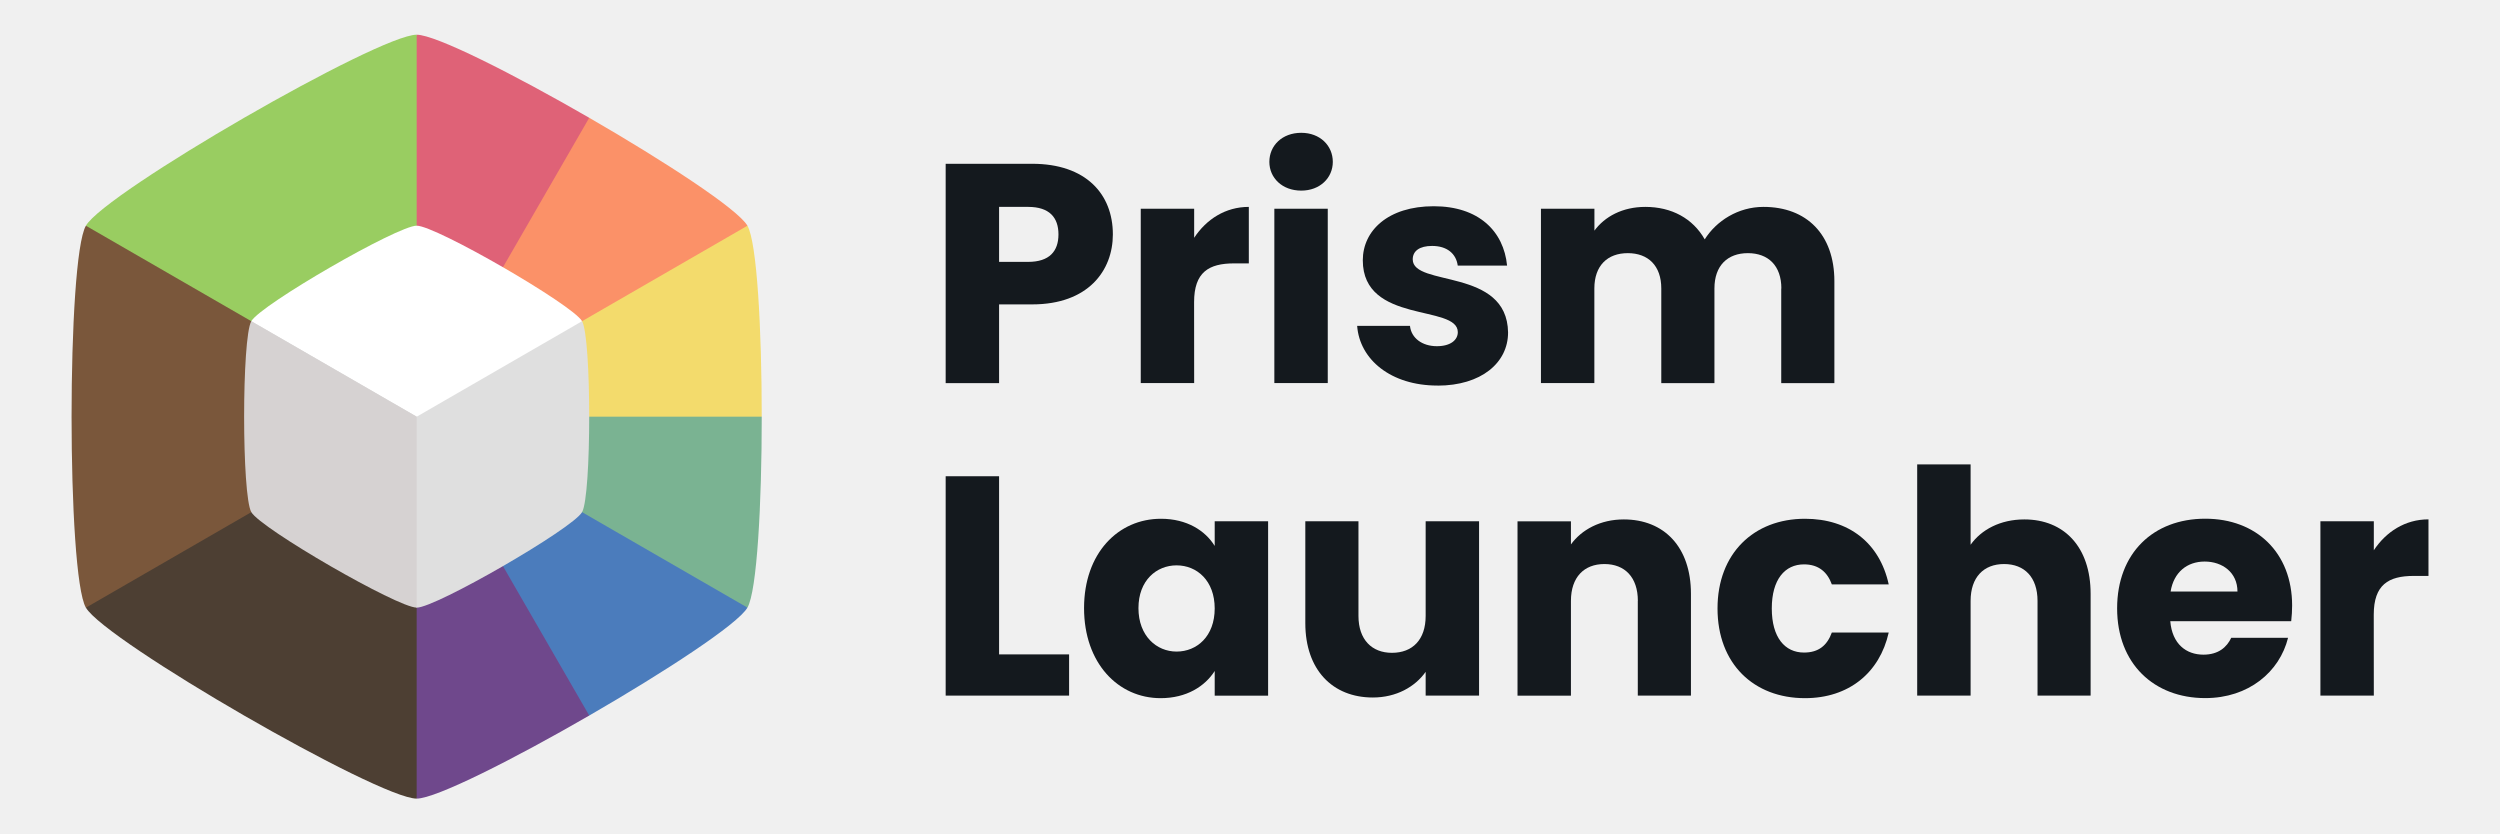
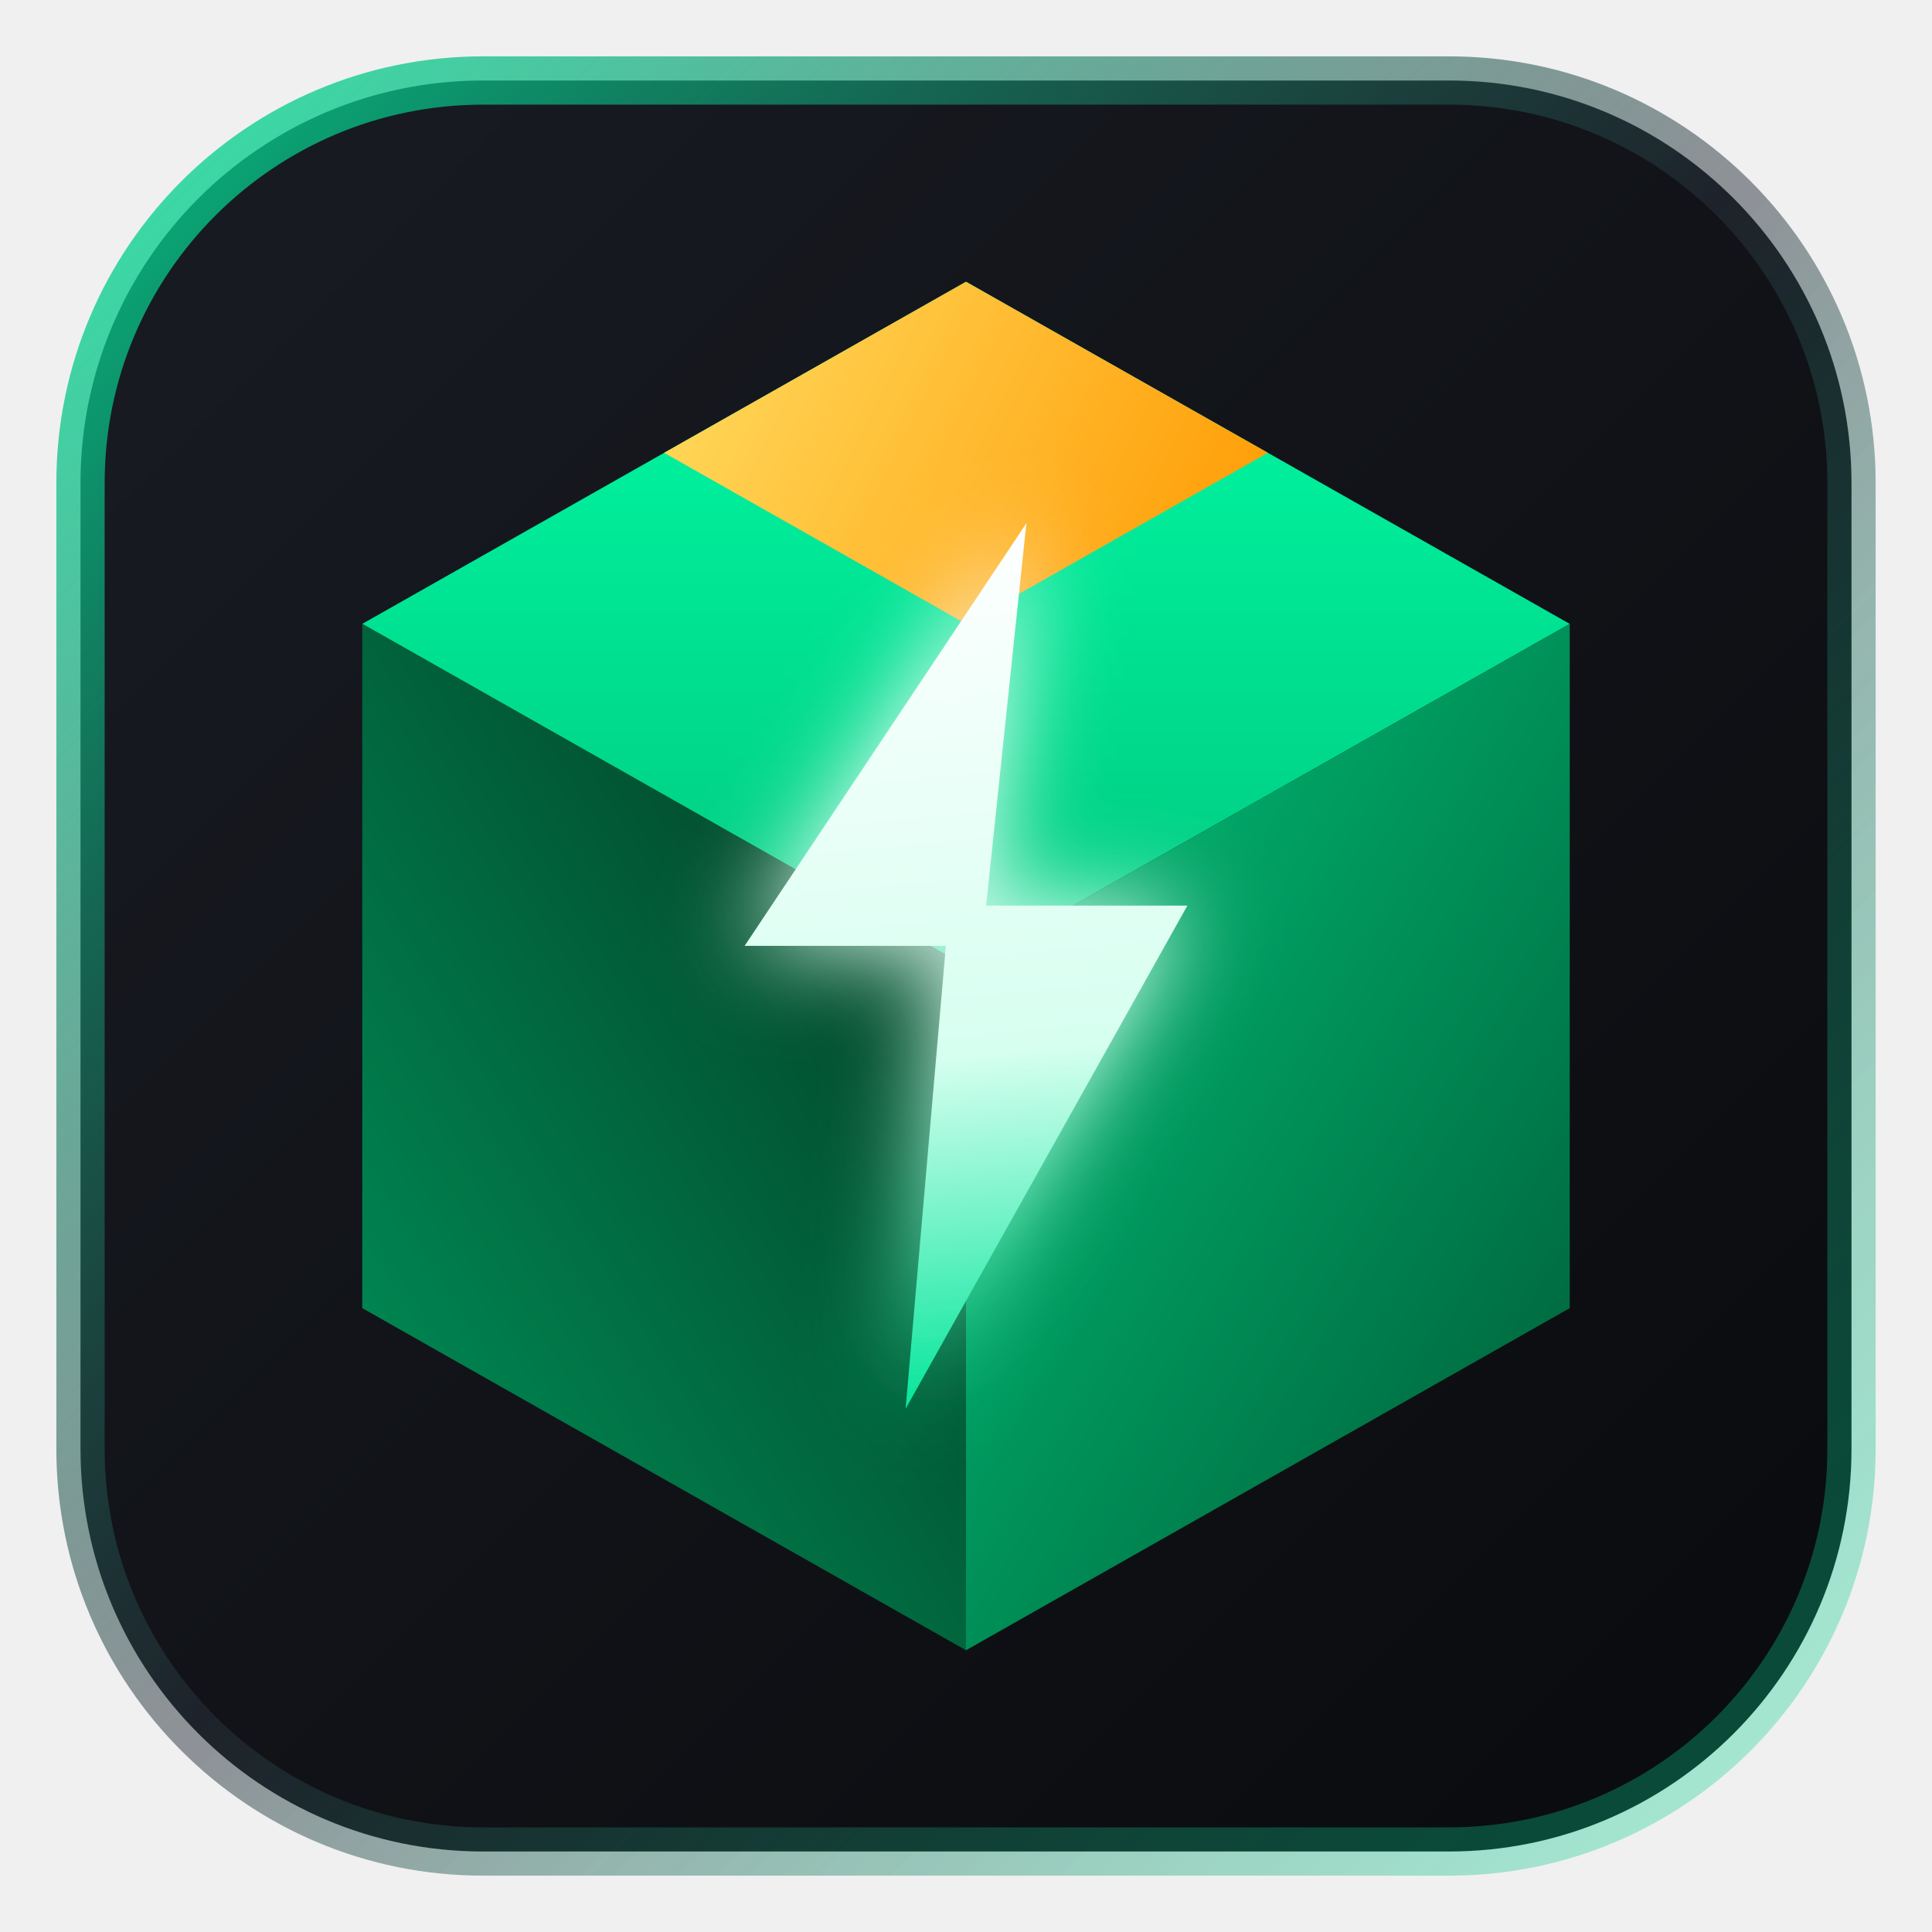
- <svg xmlns="http://www.w3.org/2000/svg" width="144" height="48" viewBox="0 0 38.1 12.7" version="1.1" id="svg3606">
-   <defs id="defs3603" />
-   <g id="layer1">
-     <g id="g531" transform="matrix(0.1353646,0,0,0.1353646,15.30158,0.5291666)" />
-     <g id="g397">
-       <path style="fill:#99cd61;fill-opacity:1;stroke-width:0.265" d="M 6.35,6.35 Z" id="path7899" />
-       <path id="path3228" style="fill:#df6277;fill-opacity:1;stroke-width:0.265" d="M 6.35,0.529 3.829,4.895 6.35,6.35 8.87,4.895 8.98,1.795 C 7.829,1.131 6.641,0.529 6.35,0.529 Z" />
-       <path id="path2659" style="fill:#fb9168;fill-opacity:1;stroke-width:0.265" d="M 8.98,1.795 6.35,6.35 8.87,7.805 11.391,3.44 C 11.246,3.188 10.131,2.46 8.98,1.795 Z" />
-       <path id="path2708" style="fill:#f3db6c;fill-opacity:1;stroke-width:0.265" d="M 11.391,3.44 6.35,6.35 8.87,7.805 11.609,6.35 c 0,-1.329 -0.073,-2.658 -0.218,-2.91 z" />
-       <path id="path1737" style="fill:#7ab392;fill-opacity:1;stroke-width:0.265" d="m 6.35,6.35 v 2.91 h 5.041 C 11.537,9.008 11.609,7.679 11.609,6.35 Z" />
-       <path id="path2937" style="fill:#4b7cbc;fill-opacity:1;stroke-width:0.265" d="M 6.35,6.35 V 9.26 L 8.98,10.905 C 10.131,10.24 11.246,9.512 11.391,9.26 Z" />
-       <path id="path3117" style="fill:#6f488c;fill-opacity:1;stroke-width:0.265" d="M 6.35,6.35 3.829,7.805 6.35,12.171 c 0.291,0 1.479,-0.601 2.63,-1.266 z" />
-       <path id="path2010" style="fill:#4d3f33;fill-opacity:1;stroke-width:0.265" d="M 3.829,4.895 1.309,9.26 C 1.6,9.765 5.768,12.171 6.35,12.171 V 6.35 Z" />
-       <path id="path1744" style="fill:#7a573b;fill-opacity:1;stroke-width:0.265" d="m 1.309,3.44 c -0.291,0.504 -0.291,5.317 0,5.821 L 6.35,6.35 V 3.44 Z" />
-       <path id="path1739" style="fill:#99cd61;fill-opacity:1;stroke-width:0.265" d="M 6.35,0.529 C 5.768,0.529 1.6,2.935 1.309,3.44 L 6.35,6.35 Z" />
-       <g id="g379">
-         <g id="g1657" transform="matrix(0.8799999,0,0,0.8799999,-10.90649,-1.242093)">
-           <g id="g7651" transform="translate(13.25996,2.277589)">
-             <path id="path6659" style="fill:#ffffff;stroke-width:0.265" d="m 6.35,2.939 c -0.341,0 -2.783,1.41 -2.953,1.705 L 6.35,9.76 9.304,4.645 C 9.133,4.349 6.691,2.939 6.35,2.939 Z" transform="matrix(0.9697482,0,0,0.9697482,0.1920988,0.1920979)" />
-           </g>
-           <path id="path461" style="fill:#dfdfdf;fill-opacity:1;stroke-width:0.265" d="m 16.746,6.974 2.864,4.961 c 0.331,0 2.699,-1.367 2.864,-1.654 0.165,-0.286 0.165,-3.021 0,-3.307 l -2.864,1.654 z" />
-         </g>
-         <path id="path5065" style="fill:#d6d2d2;fill-opacity:1;stroke-width:0.265" d="m 3.83,4.895 c -0.146,0.252 -0.146,2.658 0,2.91 0.146,0.252 2.229,1.455 2.52,1.455 V 6.35 Z" />
-       </g>
-     </g>
-     <g aria-label="Sunveil Launcher" id="text637" style="font-weight:bold;font-size:4.763px;line-height:1;font-family:poppins;-inkscape-font-specification:'poppins Bold';stroke-width:0.265">
-       <path d="M 15.669,3.991 H 15.226 V 3.153 h 0.443 c 0.324,0 0.462,0.162 0.462,0.419 0,0.257 -0.138,0.419 -0.462,0.419 z m 1.291,-0.419 c 0,-0.614 -0.41,-1.076 -1.229,-1.076 h -1.319 v 3.343 h 0.814 V 4.639 h 0.505 c 0.852,0 1.229,-0.514 1.229,-1.067 z" style="fill:#14191e" id="path419" />
-       <path d="m 18.198,4.605 c 0,-0.457 0.224,-0.591 0.61,-0.591 h 0.224 V 3.153 c -0.357,0 -0.648,0.19 -0.833,0.471 V 3.181 h -0.814 v 2.657 h 0.814 z" style="fill:#14191e" id="path421" />
-       <path d="m 19.421,3.181 v 2.657 h 0.814 V 3.181 Z m 0.41,-0.276 c 0.286,0 0.481,-0.195 0.481,-0.438 0,-0.248 -0.195,-0.443 -0.481,-0.443 -0.291,0 -0.486,0.195 -0.486,0.443 0,0.243 0.195,0.438 0.486,0.438 z" style="fill:#14191e" id="path423" />
-       <path d="m 21.907,5.877 c 0.667,0 1.076,-0.348 1.076,-0.81 -0.014,-0.991 -1.453,-0.691 -1.453,-1.114 0,-0.129 0.105,-0.205 0.295,-0.205 0.229,0 0.367,0.119 0.391,0.3 h 0.752 C 22.917,3.524 22.536,3.143 21.85,3.143 c -0.695,0 -1.081,0.371 -1.081,0.824 0,0.976 1.448,0.667 1.448,1.095 0,0.119 -0.11,0.214 -0.319,0.214 -0.224,0 -0.391,-0.124 -0.41,-0.31 h -0.805 c 0.038,0.514 0.514,0.91 1.224,0.91 z" style="fill:#14191e" id="path425" />
-       <path d="m 27.146,4.396 v 1.443 h 0.81 V 4.286 c 0,-0.714 -0.424,-1.133 -1.081,-1.133 -0.386,0 -0.719,0.214 -0.895,0.495 -0.181,-0.319 -0.505,-0.495 -0.905,-0.495 -0.348,0 -0.619,0.148 -0.776,0.362 V 3.181 H 23.484 v 2.657 h 0.814 V 4.396 c 0,-0.348 0.2,-0.538 0.51,-0.538 0.31,0 0.51,0.191 0.51,0.538 v 1.443 h 0.81 V 4.396 c 0,-0.348 0.2,-0.538 0.51,-0.538 0.31,0 0.51,0.191 0.51,0.538 z" style="fill:#14191e" id="path427" />
-       <path d="m 15.226,7.258 h -0.814 v 3.343 h 1.881 V 9.973 h -1.067 z" style="fill:#14191e" id="path429" />
-       <path d="m 16.521,9.268 c 0,0.838 0.519,1.372 1.167,1.372 0.395,0 0.676,-0.181 0.824,-0.414 v 0.376 h 0.814 V 7.944 h -0.814 v 0.376 c -0.143,-0.233 -0.424,-0.414 -0.819,-0.414 -0.652,0 -1.172,0.524 -1.172,1.362 z m 1.991,0.005 c 0,0.424 -0.271,0.657 -0.581,0.657 -0.305,0 -0.581,-0.238 -0.581,-0.662 0,-0.424 0.276,-0.652 0.581,-0.652 0.31,0 0.581,0.233 0.581,0.657 z" style="fill:#14191e" id="path431" />
-       <path d="M 22.541,10.601 V 7.944 h -0.814 v 1.443 c 0,0.362 -0.2,0.562 -0.514,0.562 -0.305,0 -0.51,-0.2 -0.51,-0.562 V 7.944 h -0.81 v 1.553 c 0,0.71 0.414,1.133 1.029,1.133 0.357,0 0.643,-0.162 0.805,-0.391 v 0.362 z" style="fill:#14191e" id="path433" />
-       <path d="m 24.96,9.158 v 1.443 h 0.81 V 9.049 c 0,-0.714 -0.41,-1.133 -1.024,-1.133 -0.357,0 -0.643,0.157 -0.805,0.381 v -0.352 h -0.814 v 2.657 h 0.814 V 9.158 c 0,-0.362 0.2,-0.562 0.51,-0.562 0.31,0 0.51,0.2 0.51,0.562 z" style="fill:#14191e" id="path435" />
-       <path d="m 26.175,9.273 c 0,0.843 0.552,1.367 1.333,1.367 0.667,0 1.138,-0.386 1.276,-1 h -0.867 c -0.071,0.195 -0.2,0.305 -0.424,0.305 -0.291,0 -0.491,-0.229 -0.491,-0.672 0,-0.443 0.2,-0.672 0.491,-0.672 0.224,0 0.357,0.119 0.424,0.305 h 0.867 c -0.138,-0.633 -0.61,-1 -1.276,-1 -0.781,0 -1.333,0.529 -1.333,1.367 z" style="fill:#14191e" id="path437" />
-       <path d="M 29.218,7.077 V 10.601 H 30.032 V 9.158 c 0,-0.362 0.2,-0.562 0.51,-0.562 0.31,0 0.51,0.2 0.51,0.562 V 10.601 H 31.861 V 9.049 c 0,-0.714 -0.405,-1.133 -1.01,-1.133 -0.367,0 -0.657,0.157 -0.819,0.386 V 7.077 Z" style="fill:#14191e" id="path439" />
-       <path d="m 33.599,8.558 c 0.271,0 0.5,0.167 0.5,0.457 H 33.08 c 0.048,-0.295 0.252,-0.457 0.519,-0.457 z m 1.272,1.162 h -0.867 c -0.067,0.143 -0.195,0.257 -0.424,0.257 -0.262,0 -0.476,-0.162 -0.505,-0.51 h 1.843 c 0.009,-0.081 0.014,-0.162 0.014,-0.238 0,-0.81 -0.548,-1.324 -1.324,-1.324 -0.791,0 -1.343,0.524 -1.343,1.367 0,0.843 0.562,1.367 1.343,1.367 0.662,0 1.133,-0.4 1.262,-0.919 z" style="fill:#14191e" id="path441" />
-       <path d="m 36.176,9.368 c 0,-0.457 0.224,-0.591 0.61,-0.591 h 0.224 V 7.915 c -0.357,0 -0.648,0.191 -0.833,0.471 V 7.944 h -0.814 v 2.657 h 0.814 z" style="fill:#14191e" id="path443" />
-     </g>
-   </g>
+ <svg xmlns="http://www.w3.org/2000/svg" width="48" height="48" viewBox="0 0 48 48" fill="none">
+   <defs>
+     <linearGradient id="bgGrad" x1="4" y1="4" x2="44" y2="44" gradientUnits="userSpaceOnUse">
+       <stop offset="0%" stop-color="#181B22" />
+       <stop offset="100%" stop-color="#0A0B0E" />
+     </linearGradient>
+     <linearGradient id="borderGrad" x1="2" y1="2" x2="46" y2="46" gradientUnits="userSpaceOnUse">
+       <stop offset="0%" stop-color="#00E599" stop-opacity="0.8" />
+       <stop offset="50%" stop-color="#2C323D" stop-opacity="0.5" />
+       <stop offset="100%" stop-color="#00E599" stop-opacity="0.3" />
+     </linearGradient>
+     <linearGradient id="facetTop" x1="24" y1="6" x2="24" y2="24" gradientUnits="userSpaceOnUse">
+       <stop offset="0%" stop-color="#00FFA8" />
+       <stop offset="100%" stop-color="#00C980" />
+     </linearGradient>
+     <linearGradient id="facetRight" x1="24" y1="24" x2="40" y2="34" gradientUnits="userSpaceOnUse">
+       <stop offset="0%" stop-color="#00B36E" />
+       <stop offset="100%" stop-color="#00663D" />
+     </linearGradient>
+     <linearGradient id="facetLeft" x1="8" y1="34" x2="24" y2="24" gradientUnits="userSpaceOnUse">
+       <stop offset="0%" stop-color="#008A54" />
+       <stop offset="100%" stop-color="#024528" />
+     </linearGradient>
+     <linearGradient id="goldCrown" x1="16" y1="6" x2="32" y2="14" gradientUnits="userSpaceOnUse">
+       <stop offset="0%" stop-color="#FFE066" />
+       <stop offset="100%" stop-color="#FF9900" />
+     </linearGradient>
+     <linearGradient id="boltGrad" x1="23" y1="13" x2="25" y2="35" gradientUnits="userSpaceOnUse">
+       <stop offset="0%" stop-color="#FFFFFF" />
+       <stop offset="60%" stop-color="#D6FFF0" />
+       <stop offset="100%" stop-color="#00E599" />
+     </linearGradient>
+     <filter id="boltGlow" x="-30%" y="-30%" width="160%" height="160%">
+       <feGaussianBlur stdDeviation="1.2" result="blur" />
+       <feComposite in="SourceGraphic" in2="blur" operator="over" />
+     </filter>
+   </defs>
+   <rect x="2" y="2" width="44" height="44" rx="10" fill="url(#bgGrad)" />
+   <rect x="2" y="2" width="44" height="44" rx="10" fill="none" stroke="url(#borderGrad)" stroke-width="1.2" />
+   <polygon points="24,7 39,15.5 24,24 9,15.5" fill="url(#facetTop)" />
+   <polygon points="39,15.5 39,32.5 24,41 24,24" fill="url(#facetRight)" />
+   <polygon points="9,15.5 24,24 24,41 9,32.5" fill="url(#facetLeft)" />
+   <polygon points="24,7 31.5,11.25 24,15.5 16.5,11.25" fill="url(#goldCrown)" />
+   <polygon points="25.5,13 18.5,23.5 23.5,23.5 22.5,35 29.5,22.5 24.5,22.5" fill="url(#boltGrad)" filter="url(#boltGlow)" />
</svg>
